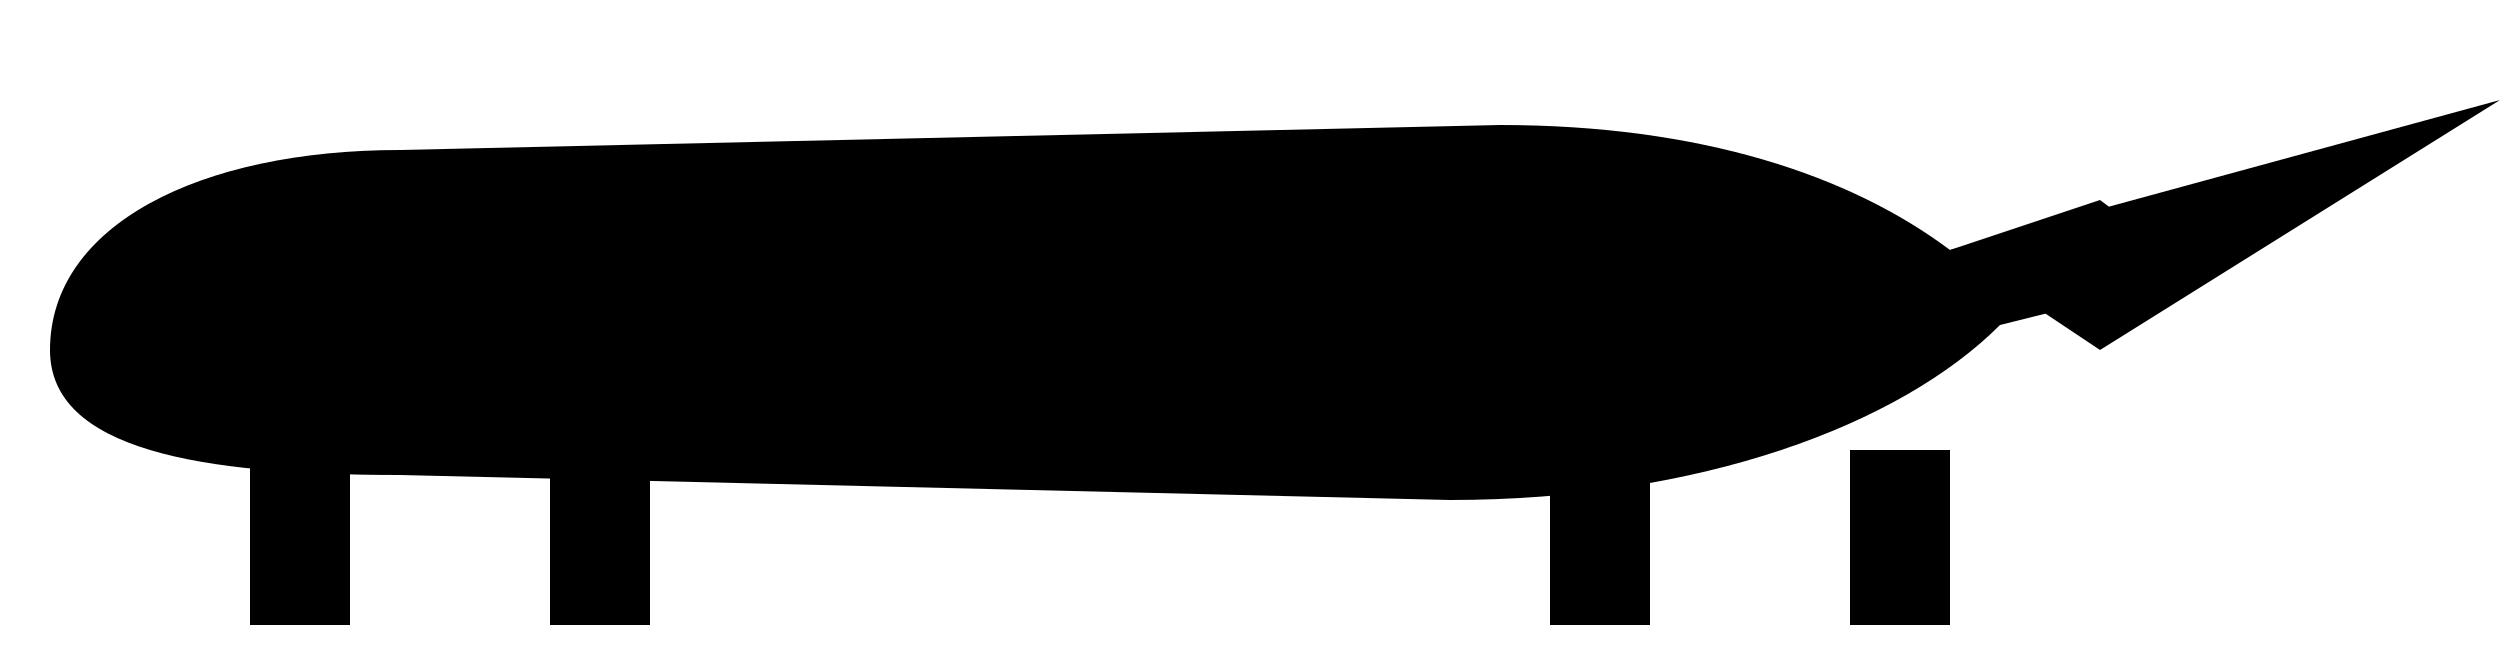
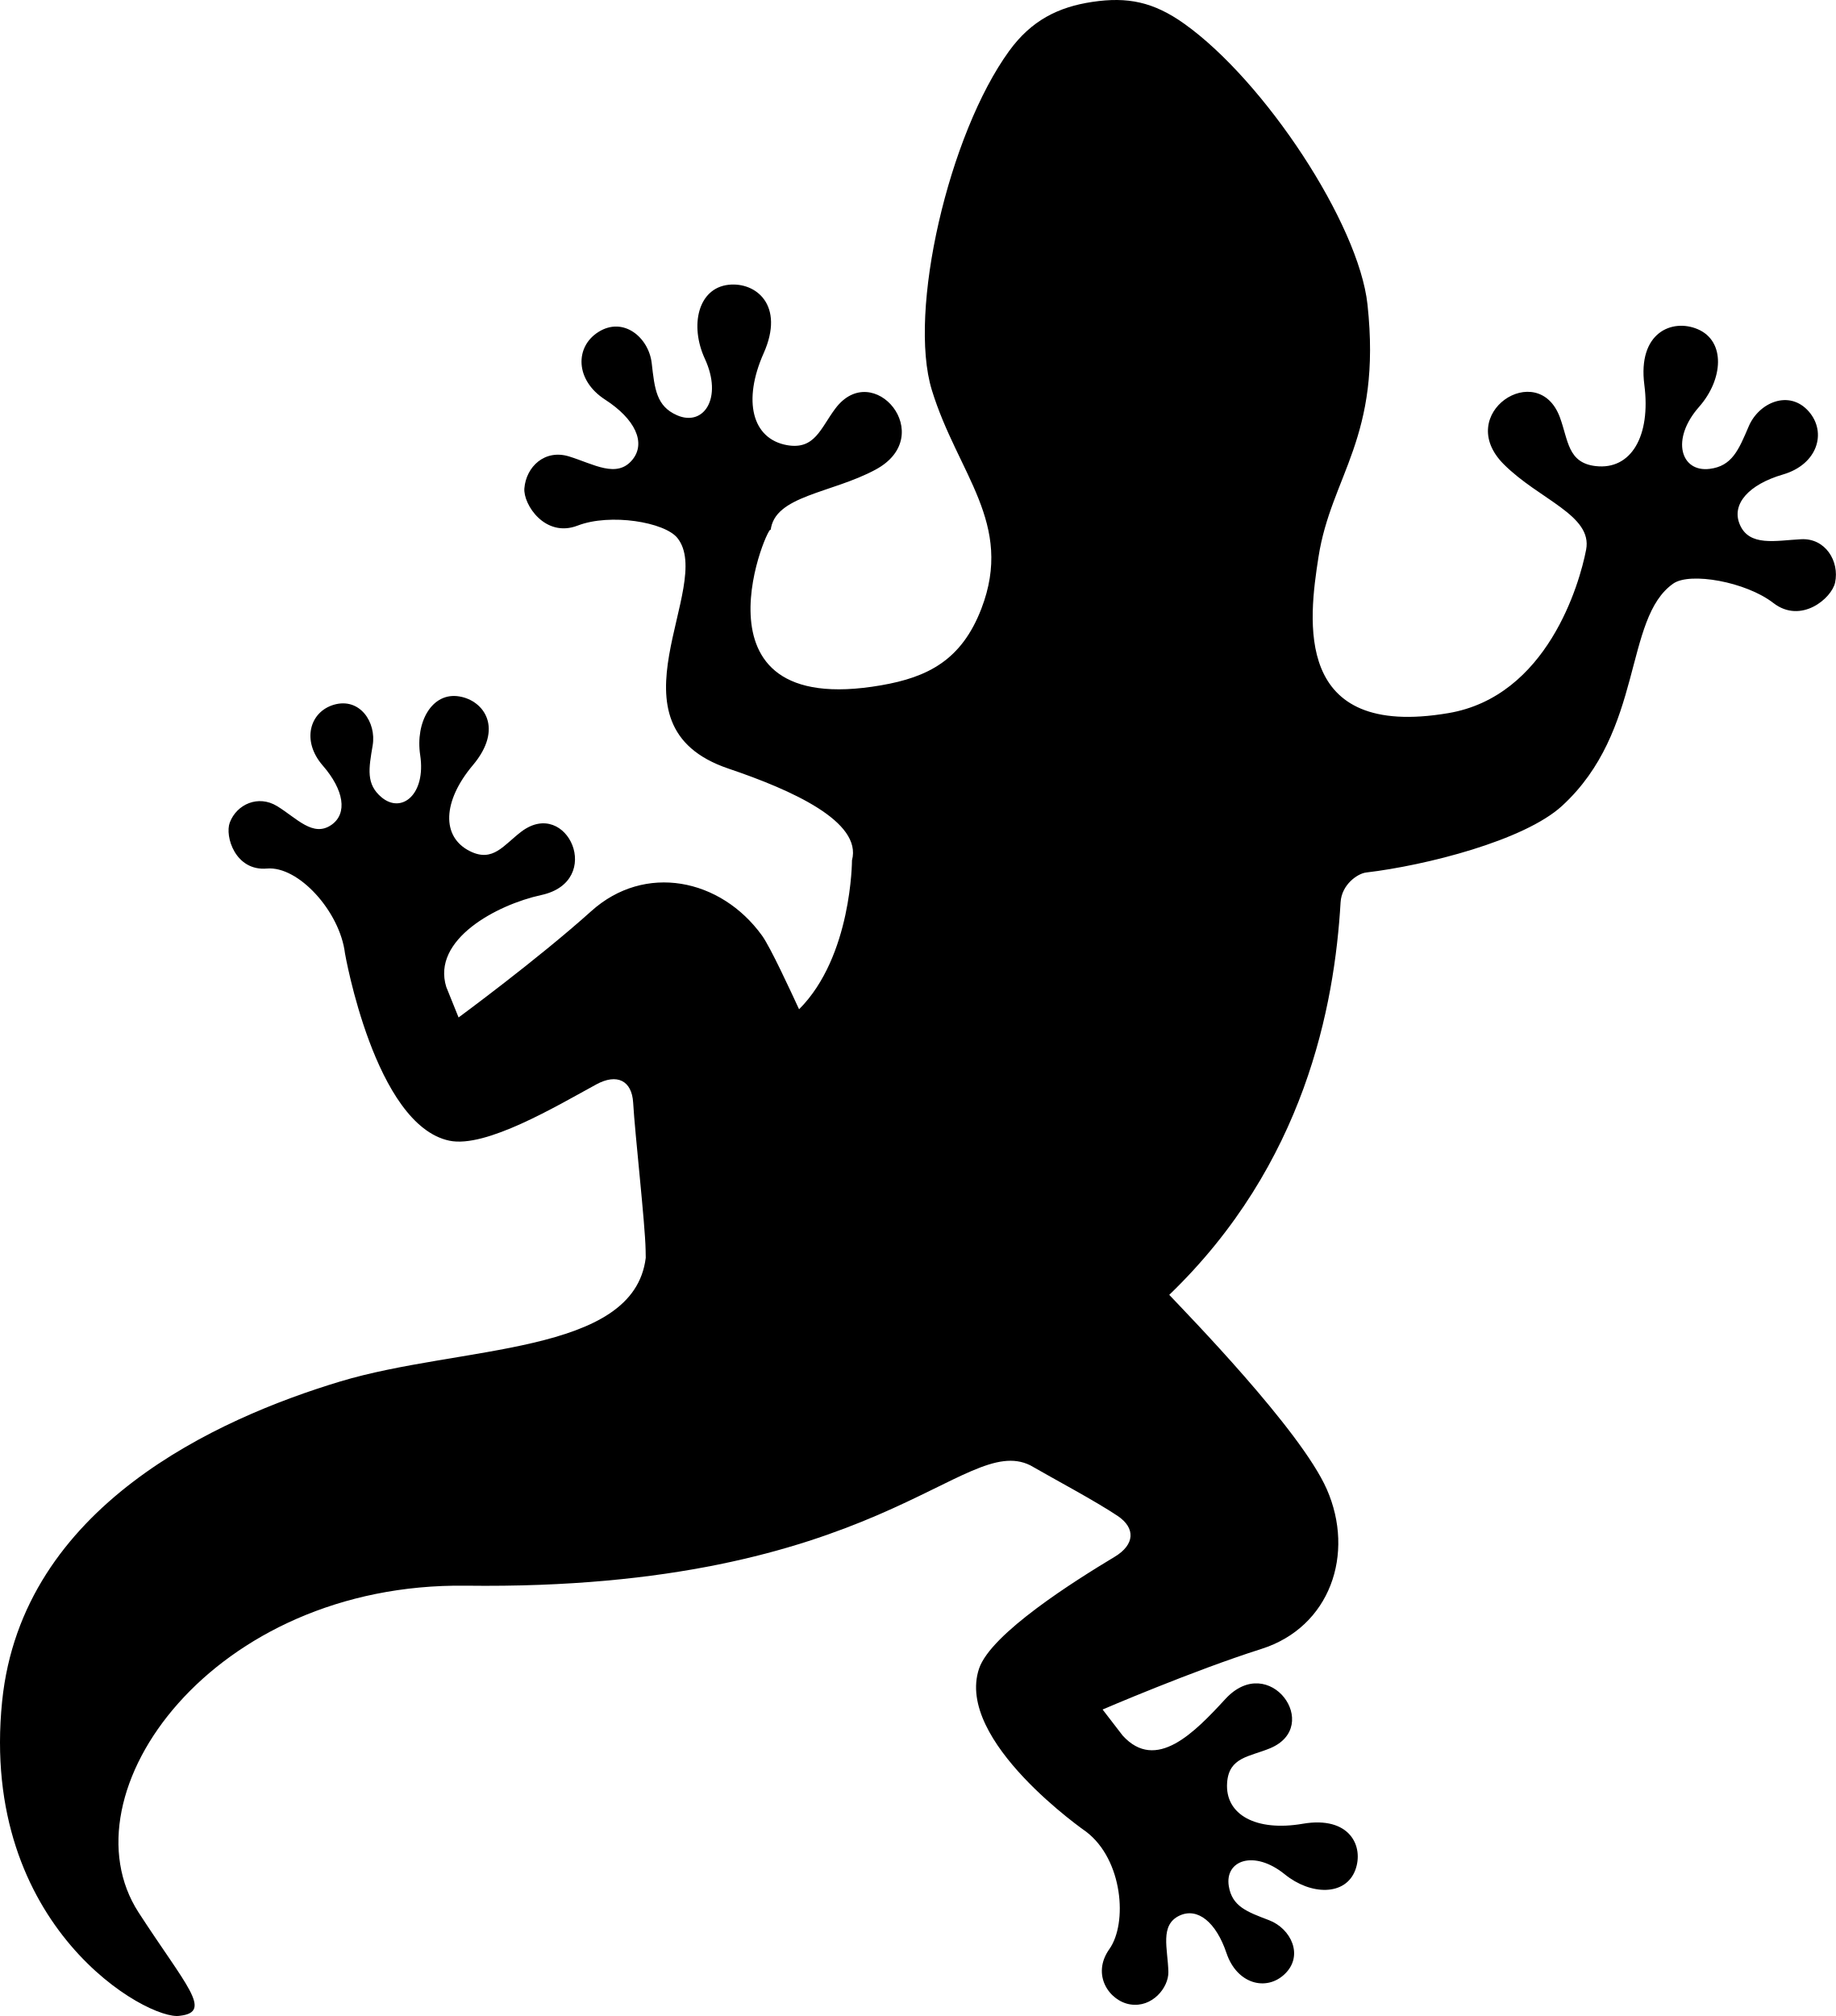
- <svg xmlns="http://www.w3.org/2000/svg" viewBox="0 0 100 26">
-   <g fill="currentColor">
-     <rect x="10" y="18" width="4" height="7" />
-     <rect x="22" y="18" width="4" height="7" />
-     <rect x="62" y="18" width="4" height="7" />
-     <rect x="74" y="18" width="4" height="7" />
-     <path d="       M2,14       C2,9 8,6 16,6       L60,5       C68,5 74,7 78,10       L84,8       L88,11       L80,13       C76,17 68,20 58,20       L16,19       C8,19 2,18 2,14       Z" />
-     <polygon points="78,10 100,4 84,14" />
-   </g>
+ <svg xmlns="http://www.w3.org/2000/svg" viewBox="22.849 0.002 466.309 511.998">
+   <path fill="currentColor" d="M480.336,136.946c-6.488,0.33-13.244,1.975-15.628-3.817c-2.109-5.108,2.282-10.08,11.025-12.63     c8.747-2.558,11.182-10.64,6.547-15.976c-4.945-5.666-12.673-2.322-15.258,3.73c-2.585,6.052-4.25,10.129-9.951,10.829     c-7.287,0.897-9.971-7.469-2.667-15.755c6.142-6.972,6.791-16.706-0.386-19.736c-6.437-2.723-15.243,0.826-13.52,14.142     c1.688,13.016-3.356,21.672-12.351,20.642c-7.122-0.811-6.942-6.524-9.097-12.378c-5.544-15.032-27.107-0.937-14.256,11.914     c9.019,9.018,22.593,12.93,20.917,21.696c-1.676,8.767-9.923,37.263-34.988,41.504c-39.599,6.729-35.456-23.797-32.996-39.607     c3.234-20.838,16.117-30.219,12.453-64.168c-2.215-20.516-26.107-56.739-46.509-71.282c-7.869-5.603-14.441-6.901-23.36-5.572     c-8.625,1.283-15.488,4.674-21.141,12.457C263.81,34.075,253.395,79.081,259.53,99.07c6.532,21.279,20.924,33.823,12.575,55.527     c-5.036,13.095-13.638,17.4-25.45,19.446c-51.384,8.924-27.653-43.44-28.07-39.308c0.893-8.885,15.456-9.412,26.666-15.472     c15.987-8.633-0.65-28.322-10.25-15.479c-3.746,4.99-5.198,10.514-12.261,9.27c-8.912-1.597-11.273-11.34-5.933-23.333     c5.45-12.237-1.983-18.163-8.924-17.392c-7.748,0.866-9.904,10.348-6.004,18.792c4.627,10.034-0.331,17.29-7.059,14.346     c-5.268-2.29-5.694-6.689-6.441-13.229c-0.752-6.531-7.193-11.954-13.56-7.908c-5.965,3.762-5.941,12.213,1.712,17.156     c7.657,4.942,10.436,10.962,6.965,15.251c-3.946,4.863-9.868,1.117-16.069-0.803c-6.225-1.936-10.95,2.62-11.391,8.09     c-0.322,4.099,5.281,12.654,13.536,9.459c8.263-3.187,22.125-0.89,25.344,3.164c9.617,12.103-19.559,47.579,12.965,58.557     c16.042,5.422,34.008,13.457,31.364,23.286c0,0-0.004,24.403-13.437,37.836c-2.144-4.619-7.252-15.716-9.396-18.698     c-10.502-14.558-29.79-18.462-43.38-6.232c-13.59,12.221-33.709,27.008-33.709,27.008l-3.12-7.735     c-3.77-12.041,12.799-20.894,24.128-23.357c16.136-3.494,6.591-24.884-5.045-16.117c-4.533,3.431-7.2,7.878-13.039,4.998     c-7.385-3.644-6.977-12.749,0.708-21.862c7.861-9.333,2.868-16.377-3.384-17.447c-6.992-1.227-11.269,6.524-9.998,14.89     c1.507,9.923-4.663,14.991-9.794,10.734c-4.018-3.344-3.274-7.287-2.278-13.181c0.999-5.895-3.262-12.253-9.837-10.349     c-6.166,1.802-8.283,9.176-2.85,15.432c5.431,6.24,6.34,12.198,2.224,15.078c-4.675,3.25-8.79-1.692-13.827-4.769     c-4.769-2.903-10.234-0.479-11.997,4.179c-1.318,3.494,1.405,12.378,9.432,11.686c8.024-0.7,18.536,10.93,19.824,21.531     c0,0,7.574,43.613,26.52,47.586c9.251,1.936,27.126-8.743,37.322-14.299c5.229-2.849,9.03-0.984,9.352,4.635     c0.457,7.987,3.05,30.817,3.164,37.412c0.008,0.669,0.023,1.338,0.035,1.998c-3.053,24.868-47.048,22.161-77.719,31.439     c-30.956,9.364-80.706,31.619-85.751,81.158c-5.85,57.51,37.263,81.284,45.14,79.899c8.491-0.952,1.523-7.712-10.474-26.221     c-19.568-30.195,18.714-83.834,83.137-83.008c104.759,1.346,126.251-38.946,143.312-30.581c6.217,3.581,16.357,8.964,22.176,12.836     c4.687,3.132,4.372,7.358-0.736,10.42c-9.95,5.98-31.423,19.438-34.429,28.393c-6.166,18.359,27.22,41.425,27.22,41.425     c9.337,7.13,10.537,23.231,5.875,29.802c-4.659,6.571,0.048,13.212,5.308,14.046c5.58,0.898,9.762-4.265,9.683-8.239     c-0.122-5.887-2.289-11.946,2.885-14.338c4.564-2.086,9.242,1.708,11.879,9.553c2.644,7.846,10.081,9.774,14.744,5.36     c4.974-4.706,1.64-11.6-3.947-13.725c-5.587-2.124-9.364-3.478-10.211-8.633c-1.081-6.586,6.414-9.333,14.217-3.014     c6.567,5.335,15.416,5.548,17.907-1.078c2.239-5.957-1.322-13.826-13.339-11.764c-11.753,2.03-19.807-2.235-19.214-10.443     c0.472-6.508,5.659-6.547,10.907-8.727c13.45-5.596-0.157-24.655-11.352-12.513c-7.85,8.531-17.612,18.628-26.091,9.278     l-5.091-6.61c0,0,22.928-9.868,40.355-15.393c17.427-5.532,23.821-24.144,16.577-40.575c-6.626-15.031-35.747-44.809-40.004-49.342     c34.492-33.217,41.976-73.446,43.518-99.683c0.268-4.548,4.348-7.326,6.485-7.578c15.101-1.778,40.15-8.106,49.763-16.919     c20.889-19.155,15.585-47.611,28.255-56.464c4.246-2.966,18.411-0.48,25.418,4.934c7.016,5.431,14.819-1.172,15.68-5.194     C490.09,142.58,486.517,136.63,480.336,136.946z" />
</svg>
